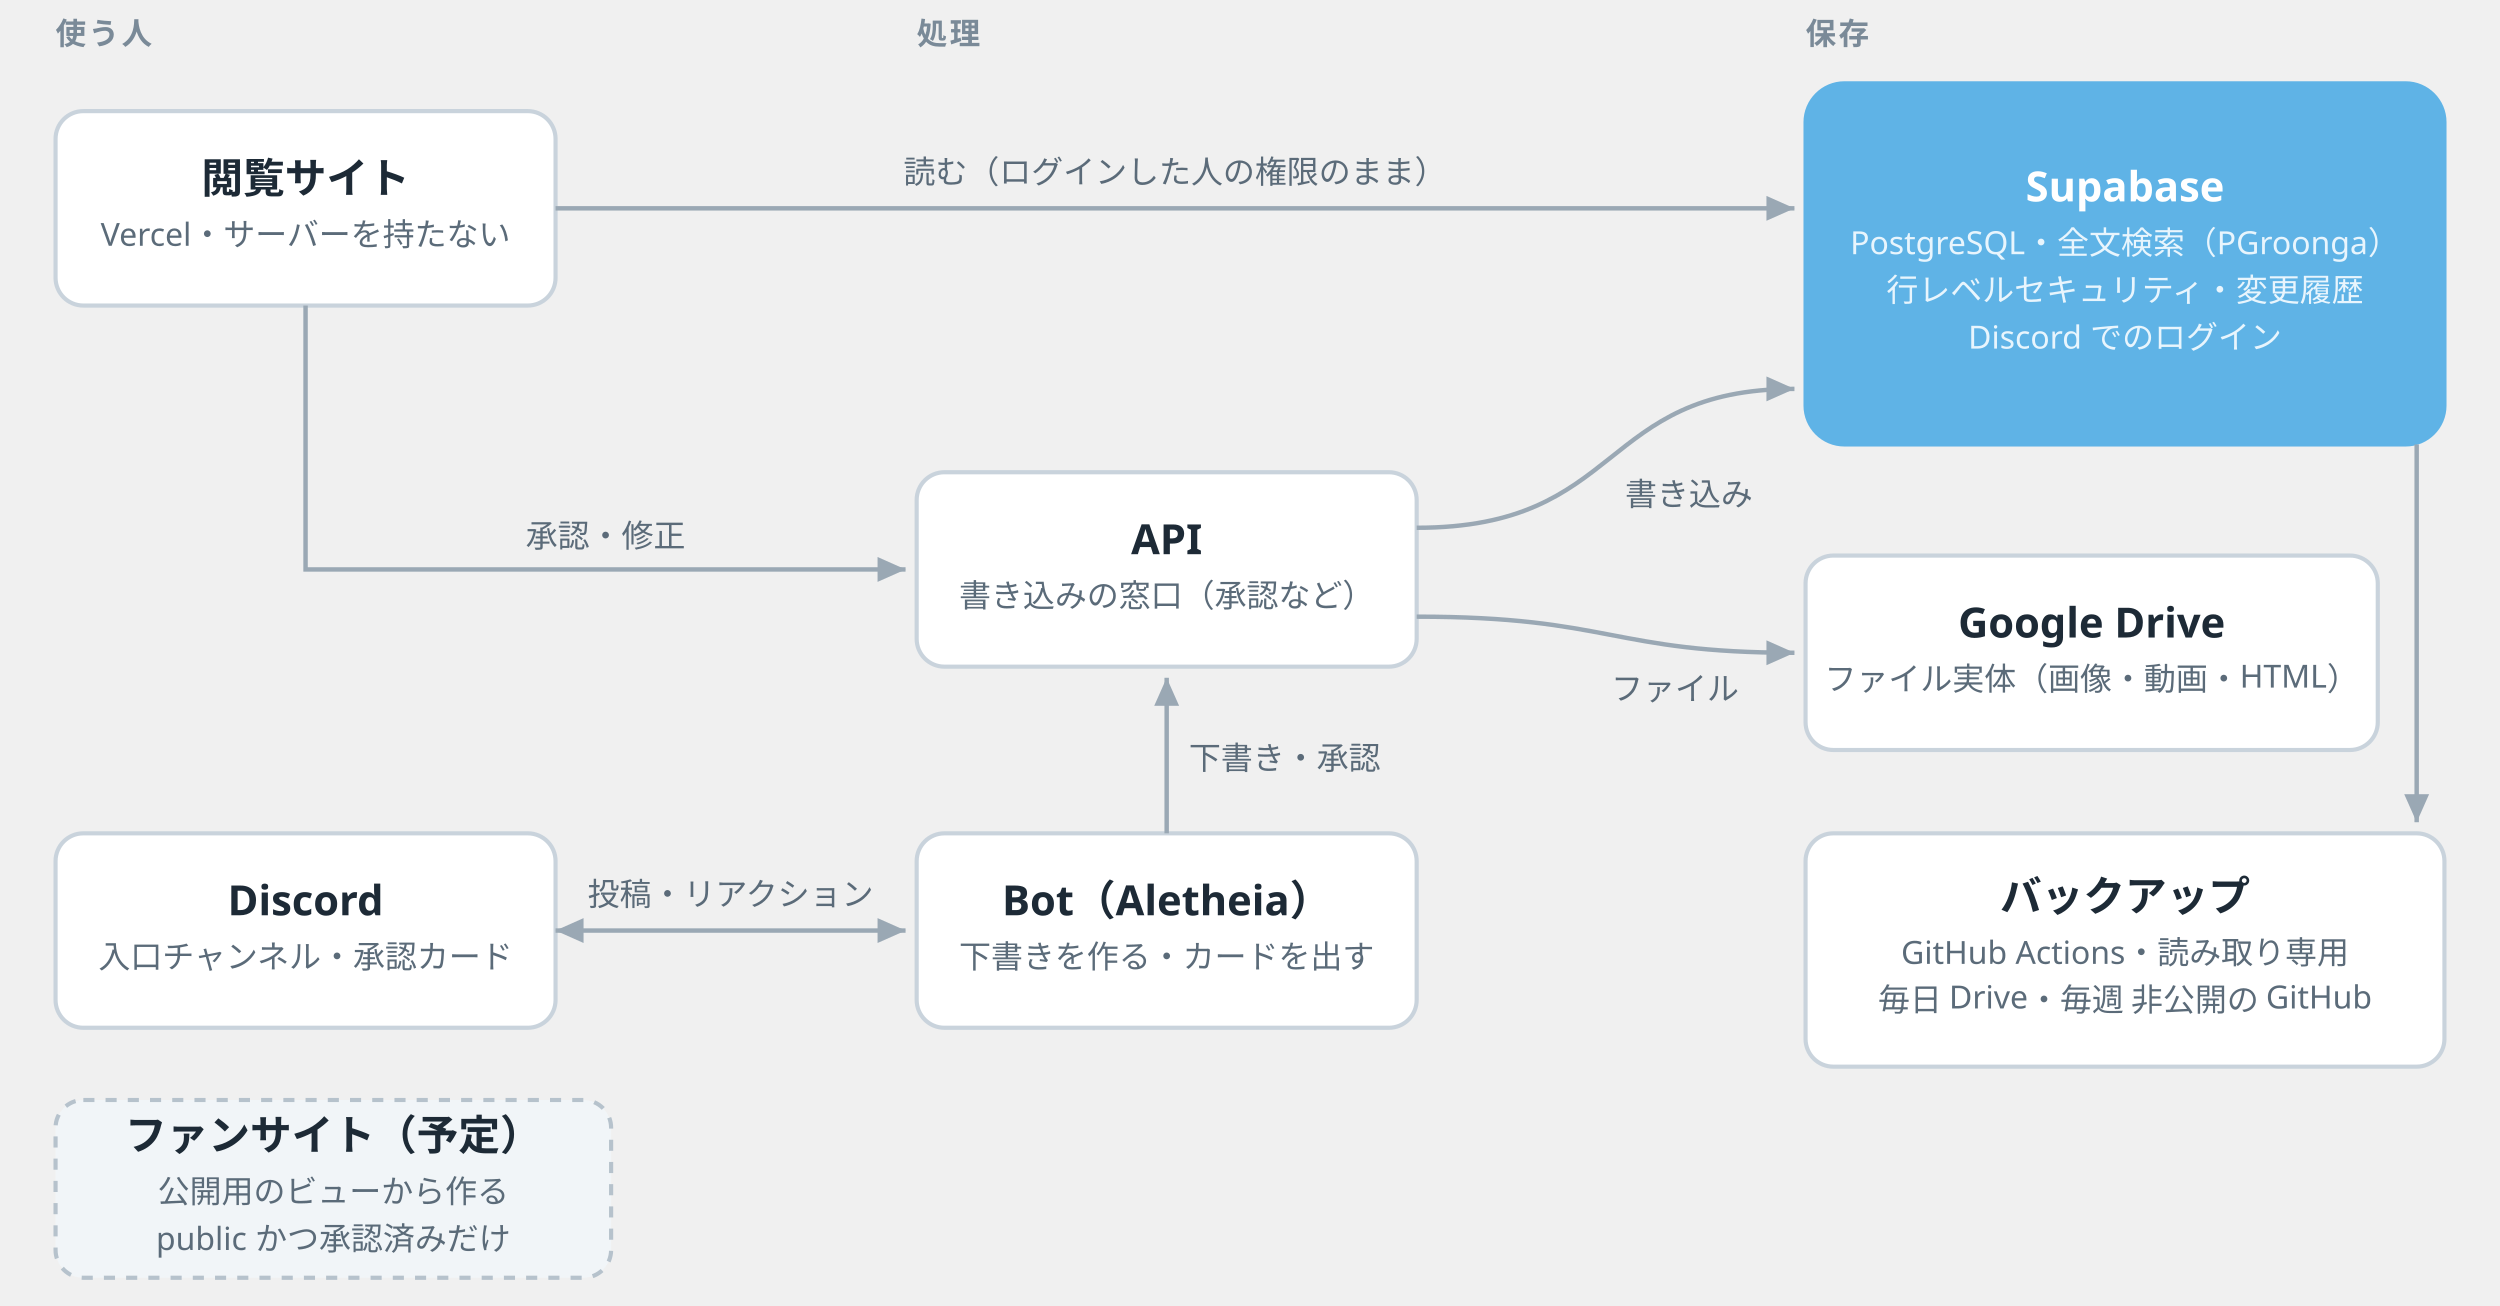
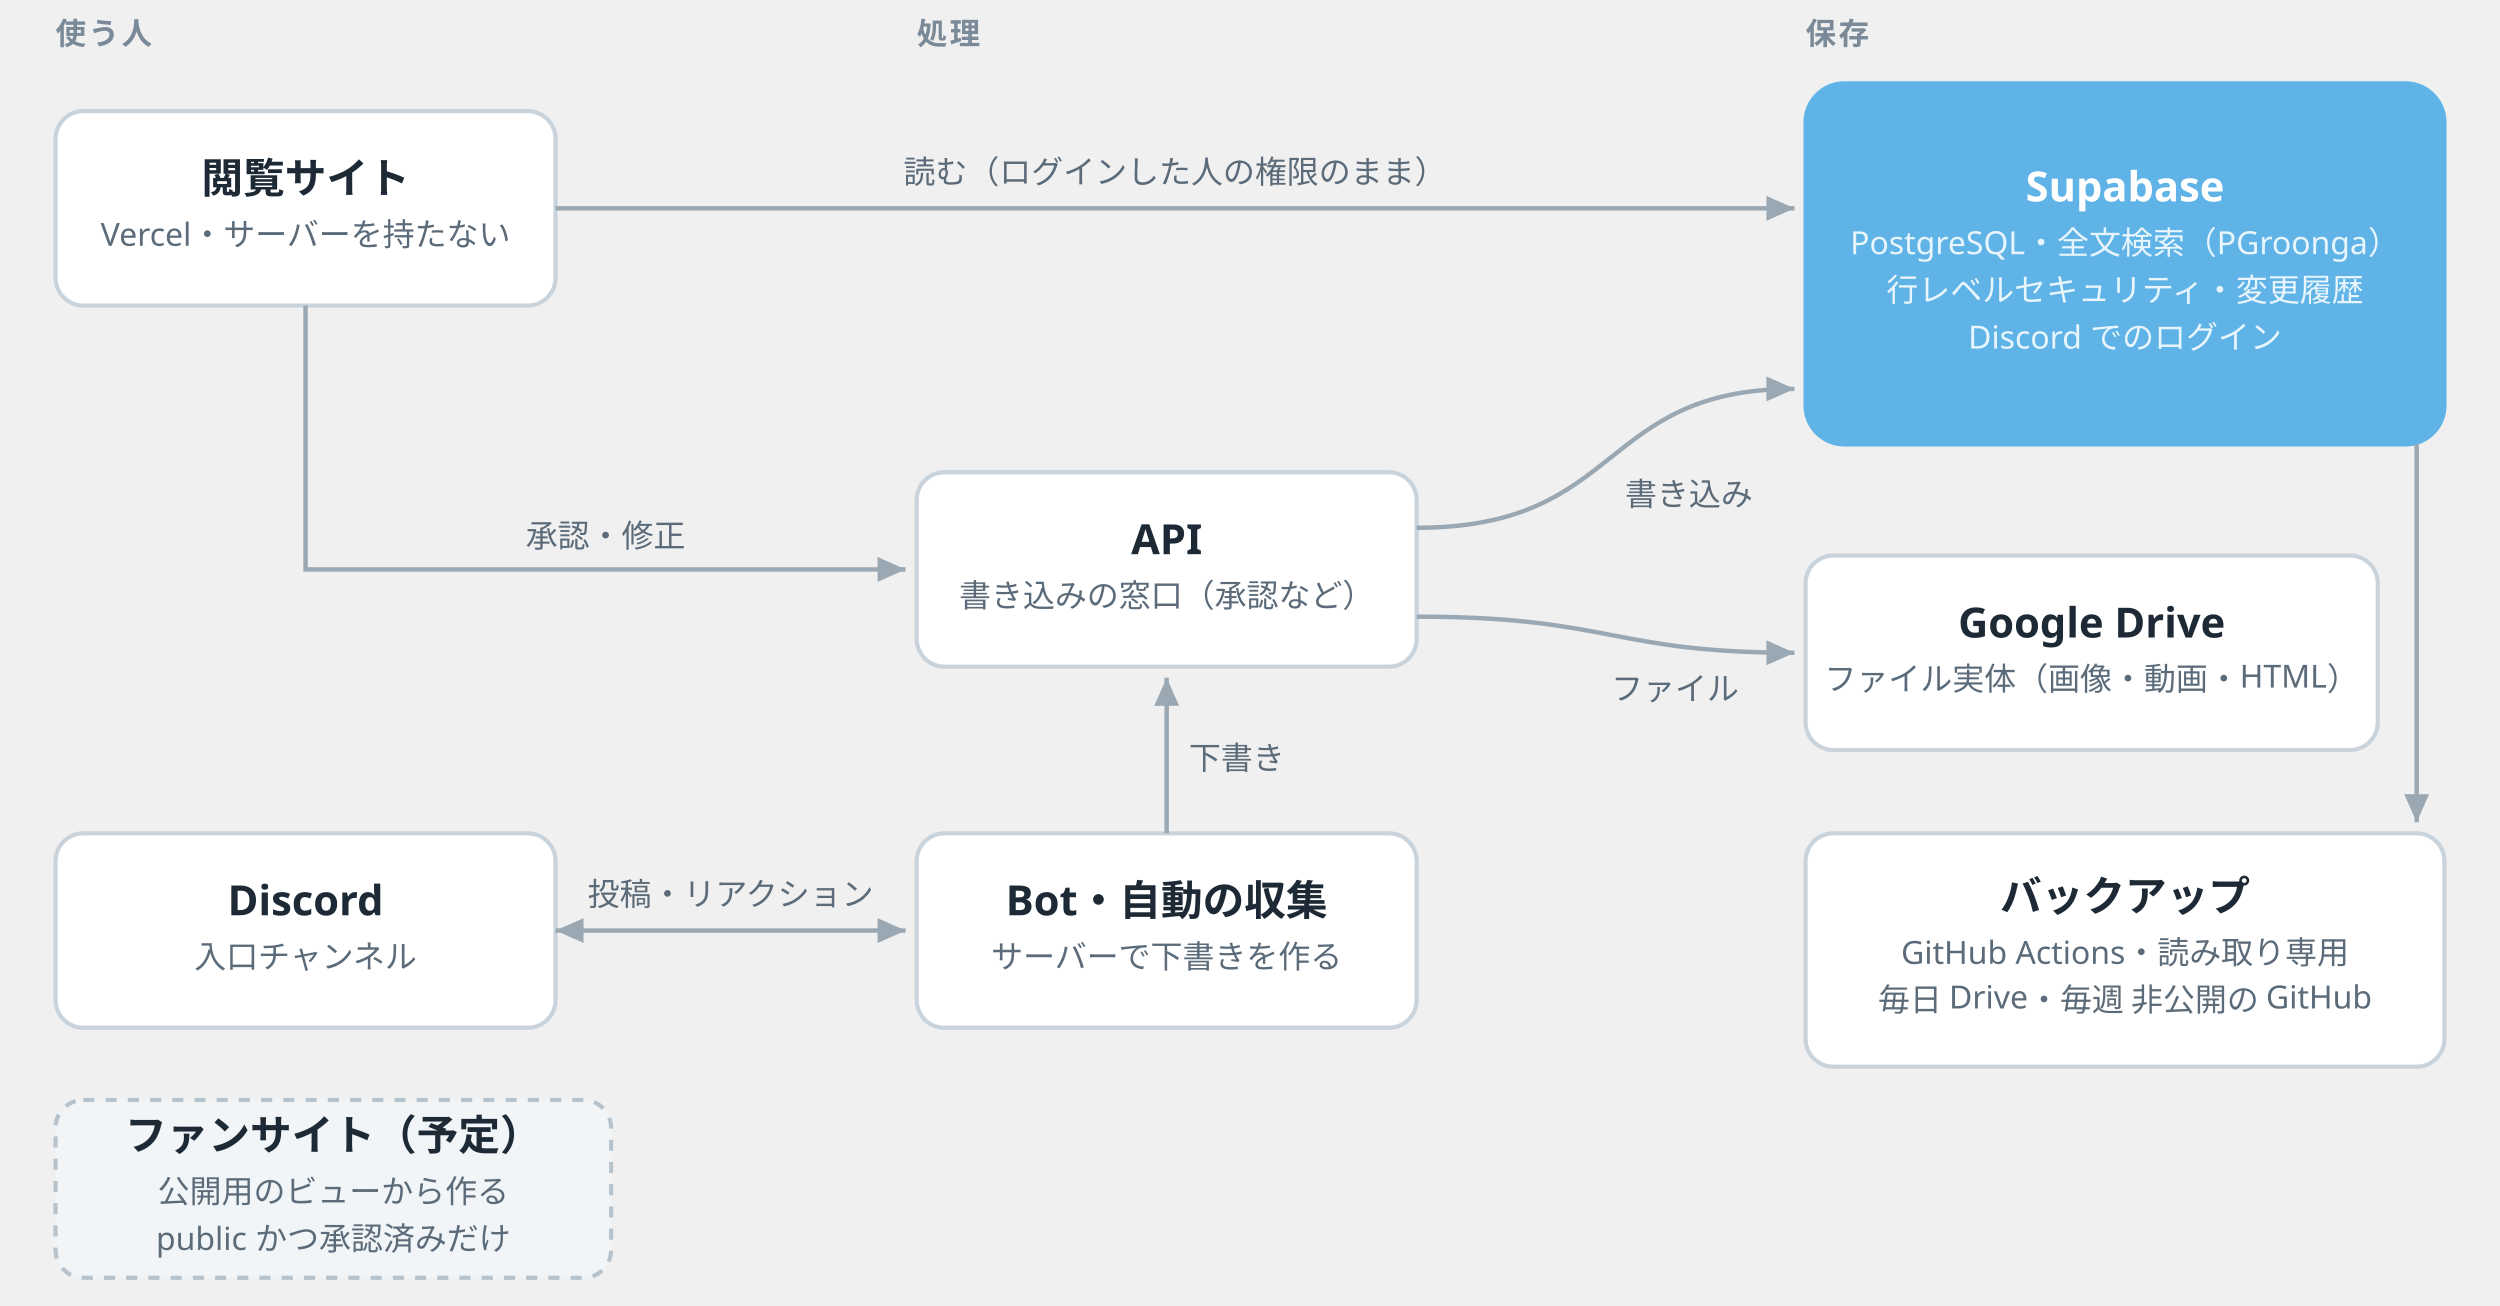
<svg xmlns="http://www.w3.org/2000/svg" viewBox="0 0 900 470" width="900" height="470" font-family="'Hiragino Sans','Hiragino Kaku Gothic ProN','Noto Sans JP','Yu Gothic','Meiryo',sans-serif">
  <defs>
    <marker id="a" viewBox="0 0 10 10" refX="9" refY="5" markerWidth="7" markerHeight="7" orient="auto-start-reverse">
      <path d="M0 1 L9 5 L0 9 z" fill="#9aa8b4" />
    </marker>
  </defs>
  <text x="20" y="16" font-size="11" font-weight="700" letter-spacing="0.08em" fill="#7a8a98">使う人</text>
  <text x="330" y="16" font-size="11" font-weight="700" letter-spacing="0.08em" fill="#7a8a98">処理</text>
  <text x="650" y="16" font-size="11" font-weight="700" letter-spacing="0.08em" fill="#7a8a98">保存</text>
  <rect x="20" y="40" width="180" height="70" rx="10" fill="#ffffff" stroke="#c9d3dc" stroke-width="1.5" />
  <text x="110.0" y="69.5" text-anchor="middle" font-size="15" font-weight="700" fill="#1d2a36">閲覧サイト</text>
  <text x="110.0" y="88.5" text-anchor="middle" font-size="11.5" fill="#5b6b79">Vercel・サーバーを持たない</text>
  <rect x="650" y="30" width="230" height="130" rx="14" fill="#5fb3e6" stroke="#5fb3e6" stroke-width="1.5" />
  <text x="765.0" y="72.5" text-anchor="middle" font-size="15" font-weight="700" fill="#ffffff">Supabase</text>
  <text x="765.0" y="91.5" text-anchor="middle" font-size="11.5" fill="#e8f5fd">PostgreSQL・全文検索（PGroonga）</text>
  <text x="765.0" y="108.5" text-anchor="middle" font-size="11.5" fill="#e8f5fd">行レベルセキュリティ・変更履歴</text>
  <text x="765.0" y="125.5" text-anchor="middle" font-size="11.5" fill="#e8f5fd">Discord でのログイン</text>
  <rect x="330" y="170" width="180" height="70" rx="10" fill="#ffffff" stroke="#c9d3dc" stroke-width="1.5" />
  <text x="420.0" y="199.5" text-anchor="middle" font-size="15" font-weight="700" fill="#1d2a36">API</text>
  <text x="420.0" y="218.5" text-anchor="middle" font-size="11.5" fill="#5b6b79">書き込みの窓口（承認など）</text>
  <rect x="650" y="200" width="206" height="70" rx="10" fill="#ffffff" stroke="#c9d3dc" stroke-width="1.5" />
  <text x="753.0" y="229.5" text-anchor="middle" font-size="15" font-weight="700" fill="#1d2a36">Google Drive</text>
  <text x="753.0" y="248.5" text-anchor="middle" font-size="11.5" fill="#5b6b79">ファイル実体（画像・動画・HTML）</text>
  <rect x="20" y="300" width="180" height="70" rx="10" fill="#ffffff" stroke="#c9d3dc" stroke-width="1.5" />
  <text x="110.0" y="329.5" text-anchor="middle" font-size="15" font-weight="700" fill="#1d2a36">Discord</text>
-   <text x="110.0" y="348.5" text-anchor="middle" font-size="11.5" fill="#5b6b79">入口チャンネル・承認カード</text>
+   <text x="110.0" y="348.5" text-anchor="middle" font-size="11.5" fill="#5b6b79">入口チャンネル</text>
  <rect x="330" y="300" width="180" height="70" rx="10" fill="#ffffff" stroke="#c9d3dc" stroke-width="1.5" />
-   <text x="420.0" y="329.5" text-anchor="middle" font-size="15" font-weight="700" fill="#1d2a36">Bot（Aletheia）</text>
-   <text x="420.0" y="348.5" text-anchor="middle" font-size="11.5" fill="#5b6b79">下書きを作る・カードを出す</text>
+   <text x="420.0" y="329.5" text-anchor="middle" font-size="15" font-weight="700" fill="#1d2a36">Bot・自動の収集</text>
+   <text x="420.0" y="348.5" text-anchor="middle" font-size="11.5" fill="#5b6b79">サーバーで下書きを作る</text>
  <rect x="650" y="300" width="230" height="84" rx="10" fill="#ffffff" stroke="#c9d3dc" stroke-width="1.5" />
  <text x="765.0" y="328.0" text-anchor="middle" font-size="15" font-weight="700" fill="#1d2a36">バックアップ</text>
  <text x="765.0" y="347.0" text-anchor="middle" font-size="11.5" fill="#5b6b79">GitHub Actions・読み取り専用</text>
  <text x="765.0" y="364.0" text-anchor="middle" font-size="11.5" fill="#5b6b79">毎日 Drive・毎週 非公開の GitHub</text>
  <rect x="20" y="396" width="200" height="64" rx="10" fill="#f1f5f8" stroke="#b6c2cc" stroke-width="1.5" stroke-dasharray="4 4" />
  <text x="120.0" y="414.0" text-anchor="middle" font-size="15" font-weight="700" fill="#1d2a36">ファンサイト（予定）</text>
  <text x="120.0" y="433.0" text-anchor="middle" font-size="11.5" fill="#5b6b79">公開用のビューから作る</text>
  <text x="120.0" y="450.0" text-anchor="middle" font-size="11.5" fill="#5b6b79">public かつ承認済みだけ</text>
  <path d="M200 75 H646" fill="none" stroke="#9aa8b4" stroke-width="1.6" marker-end="url(#a)" />
  <text x="423" y="66" text-anchor="middle" font-size="11.5" fill="#5b6b79">読む（ログインした人の権限のまま）</text>
  <path d="M110 110 V205 H326" fill="none" stroke="#9aa8b4" stroke-width="1.6" marker-end="url(#a)" />
  <text x="218" y="197" text-anchor="middle" font-size="11.5" fill="#5b6b79">承認・修正</text>
  <path d="M510 190 C585 190 575 140 646 140" fill="none" stroke="#9aa8b4" stroke-width="1.6" marker-end="url(#a)" />
  <text x="585" y="182" text-anchor="start" font-size="11.5" fill="#5b6b79">書き込み</text>
  <path d="M510 222 C580 222 580 235 646 235" fill="none" stroke="#9aa8b4" stroke-width="1.6" marker-end="url(#a)" />
  <text x="580" y="252" text-anchor="start" font-size="11.5" fill="#5b6b79">ファイル</text>
  <path d="M200 335 H326" fill="none" stroke="#9aa8b4" stroke-width="1.6" marker-start="url(#a)" marker-end="url(#a)" />
  <text x="263" y="326" text-anchor="middle" font-size="11.5" fill="#5b6b79">投稿・リアクション</text>
  <path d="M420 300 V244" fill="none" stroke="#9aa8b4" stroke-width="1.6" marker-end="url(#a)" />
-   <text x="428" y="277" text-anchor="start" font-size="11.5" fill="#5b6b79">下書き・承認</text>
+   <text x="428" y="277" text-anchor="start" font-size="11.5" fill="#5b6b79">下書き</text>
  <path d="M870 160 V296" fill="none" stroke="#9aa8b4" stroke-width="1.6" marker-end="url(#a)" />
</svg>
